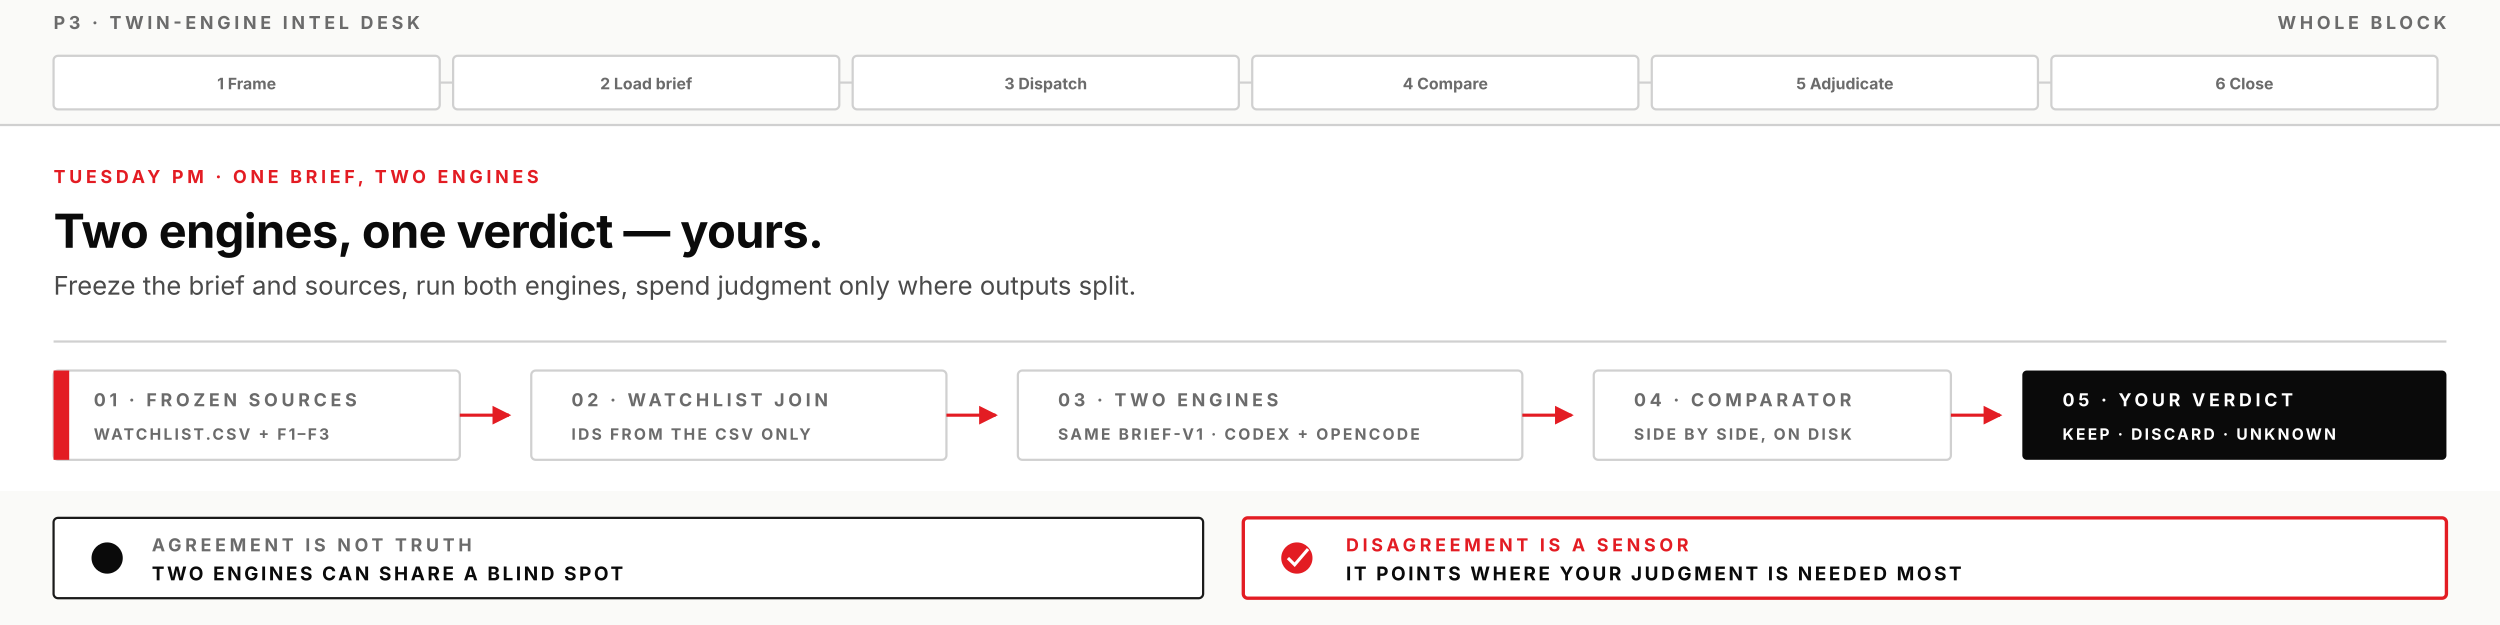
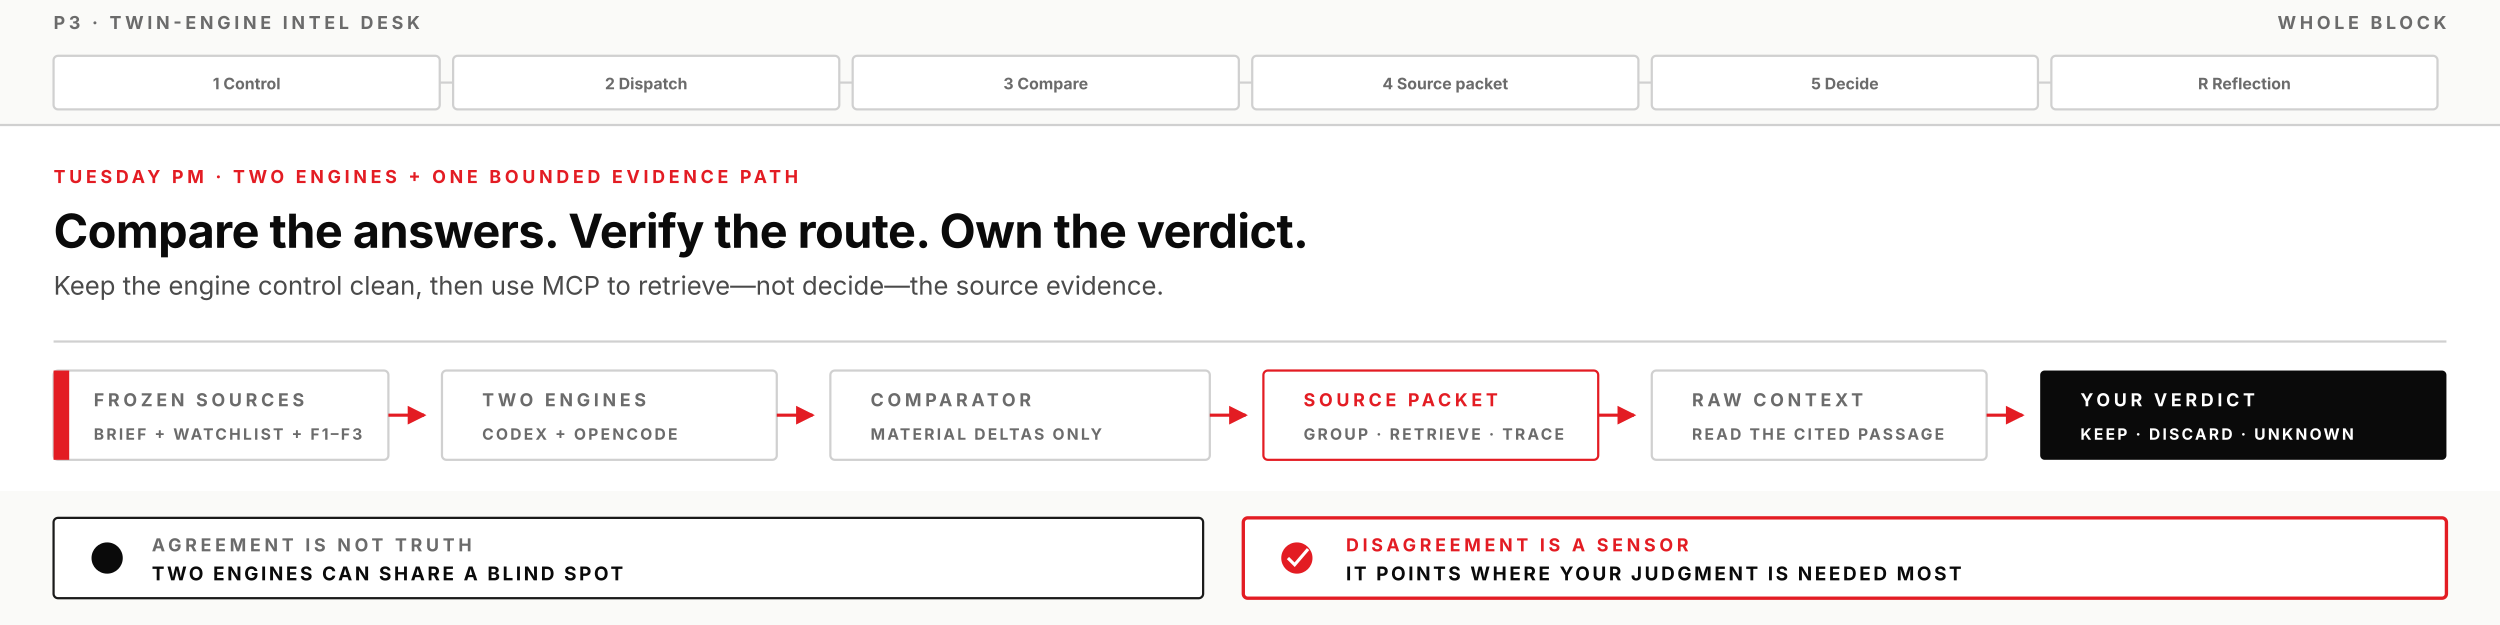
<svg xmlns="http://www.w3.org/2000/svg" viewBox="0 0 1120 280" role="img" aria-labelledby="title-p3-overview">
  <defs>
    <marker id="arrow" viewBox="0 0 8 8" refX="7" refY="4" markerWidth="6" markerHeight="6" orient="auto-start-reverse">
      <path d="M0 0 8 4 0 8Z" fill="#0A0A0A" />
    </marker>
    <marker id="arrow-red" viewBox="0 0 8 8" refX="7" refY="4" markerWidth="6" markerHeight="6" orient="auto-start-reverse">
      <path d="M0 0 8 4 0 8Z" fill="#E31C23" />
    </marker>
    <style>
      text { font-family: system-ui, "Inter", "Helvetica Neue", Arial, sans-serif; fill: #0A0A0A; }
      .micro { font-size: 8px; font-weight: 650; letter-spacing: 1.65px; }
      .tiny { font-size: 7px; font-weight: 650; letter-spacing: 1px; }
      .railtext { font-size: 7.1px; font-weight: 650; }
      .title { font-size: 21px; font-weight: 680; letter-spacing: -0.25px; }
      .purpose { font-size: 11.5px; font-weight: 430; fill: #4A4A4A; }
      .caption { font-size: 8.5px; font-weight: 650; letter-spacing: 1.15px; }
      .body { font-size: 9.5px; font-weight: 520; }
      .muted { fill: #6B6B6B; }
      .white { fill: #FFFFFF; }
      .red { fill: #E31C23; }
      .gold { fill: #A58650; }
      .line { fill: none; stroke: #0A0A0A; stroke-width: 1.35; vector-effect: non-scaling-stroke; }
      .hair { fill: none; stroke: #D0D0D0; stroke-width: 1; vector-effect: non-scaling-stroke; }
      .redline { fill: none; stroke: #E31C23; stroke-width: 1.4; vector-effect: non-scaling-stroke; }
      .goldline { fill: none; stroke: #A58650; stroke-width: 1.35; vector-effect: non-scaling-stroke; }
      .dash { stroke-dasharray: 5 4; }
    </style>
  </defs>
  <rect width="1120" height="280" fill="#FFFFFF" />
  <rect x="0" y="0" width="1120" height="56" fill="#FAFAF8" />
  <text x="24" y="13" class="micro muted">P3 · TWIN-ENGINE INTEL DESK</text>
  <text x="1096" y="13" class="micro muted" text-anchor="end">WHOLE BLOCK</text>
  <path d="M110.5 37H1005.5" class="hair" />
  <rect x="24" y="25" width="173" height="24" rx="2" fill="#FFFFFF" stroke="#D0D0D0" stroke-width="1" />
-   <text x="110.5" y="40" class="railtext muted" text-anchor="middle">1 Frame</text>
+   <text x="110.5" y="40" class="railtext muted" text-anchor="middle">1 Control</text>
  <rect x="203" y="25" width="173" height="24" rx="2" fill="#FFFFFF" stroke="#D0D0D0" stroke-width="1" />
-   <text x="289.5" y="40" class="railtext muted" text-anchor="middle">2 Load brief</text>
+   <text x="289.5" y="40" class="railtext muted" text-anchor="middle">2 Dispatch</text>
  <rect x="382" y="25" width="173" height="24" rx="2" fill="#FFFFFF" stroke="#D0D0D0" stroke-width="1" />
-   <text x="468.5" y="40" class="railtext muted" text-anchor="middle">3 Dispatch</text>
+   <text x="468.5" y="40" class="railtext muted" text-anchor="middle">3 Compare</text>
  <rect x="561" y="25" width="173" height="24" rx="2" fill="#FFFFFF" stroke="#D0D0D0" stroke-width="1" />
-   <text x="647.5" y="40" class="railtext muted" text-anchor="middle">4 Compare</text>
+   <text x="647.5" y="40" class="railtext muted" text-anchor="middle">4 Source packet</text>
  <rect x="740" y="25" width="173" height="24" rx="2" fill="#FFFFFF" stroke="#D0D0D0" stroke-width="1" />
-   <text x="826.5" y="40" class="railtext muted" text-anchor="middle">5 Adjudicate</text>
+   <text x="826.5" y="40" class="railtext muted" text-anchor="middle">5 Decide</text>
  <rect x="919" y="25" width="173" height="24" rx="2" fill="#FFFFFF" stroke="#D0D0D0" stroke-width="1" />
-   <text x="1005.5" y="40" class="railtext muted" text-anchor="middle">6 Close</text>
+   <text x="1005.5" y="40" class="railtext muted" text-anchor="middle">R Reflection</text>
  <path d="M0 56H1120" class="hair" />
-   <text x="24" y="82" class="micro red">TUESDAY PM · ONE BRIEF, TWO ENGINES</text>
-   <text x="24" y="111" class="title">Two engines, one verdict — yours.</text>
-   <text x="24" y="132" class="purpose">Freeze the brief and sources, run both engines, spend judgment only where outputs split.</text>
+   <text x="24" y="82" class="micro red">TUESDAY PM · TWO ENGINES + ONE BOUNDED EVIDENCE PATH</text>
+   <text x="24" y="111" class="title">Compare the answers. Verify the route. Own the verdict.</text>
+   <text x="24" y="132" class="purpose">Keep the engine control clean, then use MCP to retrieve—not decide—the source evidence.</text>
  <path d="M24 153H1096" class="hair" />
-   <g aria-label="Five phases from frozen sources to your verdict">
-     <rect x="24" y="166" width="182" height="40" rx="2" fill="#FFFFFF" stroke="#D0D0D0" />
+   <g aria-label="Six-part flow from frozen sources through bounded MCP verification to the operator's verdict">
+     <rect x="24" y="166" width="150" height="40" rx="2" fill="#FFFFFF" stroke="#D0D0D0" />
    <rect x="24" y="166" width="7" height="40" fill="#E31C23" />
-     <text x="42" y="182" class="micro muted">01 · FROZEN SOURCES</text>
-     <text x="42" y="197" class="tiny muted">WATCHLIST.CSV + F1–F3</text>
-     <path d="M206 186H228" class="redline" marker-end="url(#arrow-red)" />
-     <rect x="238" y="166" width="186" height="40" rx="2" fill="#FFFFFF" stroke="#D0D0D0" />
-     <text x="256" y="182" class="micro muted">02 · WATCHLIST JOIN</text>
-     <text x="256" y="197" class="tiny muted">IDS FROM THE CSV ONLY</text>
-     <path d="M424 186H446" class="redline" marker-end="url(#arrow-red)" />
-     <rect x="456" y="166" width="226" height="40" rx="2" fill="#FFFFFF" stroke="#D0D0D0" />
-     <text x="474" y="182" class="micro muted">03 · TWO ENGINES</text>
-     <text x="474" y="197" class="tiny muted">SAME BRIEF-V1 · CODEX + OPENCODE</text>
-     <path d="M682 186H704" class="redline" marker-end="url(#arrow-red)" />
-     <rect x="714" y="166" width="160" height="40" rx="2" fill="#FFFFFF" stroke="#D0D0D0" />
-     <text x="732" y="182" class="micro muted">04 · COMPARATOR</text>
-     <text x="732" y="197" class="tiny muted">SIDE BY SIDE, ON DISK</text>
-     <path d="M874 186H896" class="redline" marker-end="url(#arrow-red)" />
-     <rect x="906" y="166" width="190" height="40" rx="2" fill="#0A0A0A" />
-     <text x="924" y="182" class="micro white">05 · YOUR VERDICT</text>
-     <text x="924" y="197" class="tiny white">KEEP · DISCARD · UNKNOWN</text>
+     <text x="42" y="182" class="micro muted">FROZEN SOURCES</text>
+     <text x="42" y="197" class="tiny muted">BRIEF + WATCHLIST + F1–F3</text>
+     <path d="M174 186H190" class="redline" marker-end="url(#arrow-red)" />
+     <rect x="198" y="166" width="150" height="40" rx="2" fill="#FFFFFF" stroke="#D0D0D0" />
+     <text x="216" y="182" class="micro muted">TWO ENGINES</text>
+     <text x="216" y="197" class="tiny muted">CODEX + OPENCODE</text>
+     <path d="M348 186H364" class="redline" marker-end="url(#arrow-red)" />
+     <rect x="372" y="166" width="170" height="40" rx="2" fill="#FFFFFF" stroke="#D0D0D0" />
+     <text x="390" y="182" class="micro muted">COMPARATOR</text>
+     <text x="390" y="197" class="tiny muted">MATERIAL DELTAS ONLY</text>
+     <path d="M542 186H558" class="redline" marker-end="url(#arrow-red)" />
+     <rect x="566" y="166" width="150" height="40" rx="2" fill="#FFFFFF" stroke="#E31C23" />
+     <text x="584" y="182" class="micro red">SOURCE PACKET</text>
+     <text x="584" y="197" class="tiny muted">GROUP · RETRIEVE · TRACE</text>
+     <path d="M716 186H732" class="redline" marker-end="url(#arrow-red)" />
+     <rect x="740" y="166" width="150" height="40" rx="2" fill="#FFFFFF" stroke="#D0D0D0" />
+     <text x="758" y="182" class="micro muted">RAW CONTEXT</text>
+     <text x="758" y="197" class="tiny muted">READ THE CITED PASSAGE</text>
+     <path d="M890 186H906" class="redline" marker-end="url(#arrow-red)" />
+     <rect x="914" y="166" width="182" height="40" rx="2" fill="#0A0A0A" />
+     <text x="932" y="182" class="micro white">YOUR VERDICT</text>
+     <text x="932" y="197" class="tiny white">KEEP · DISCARD · UNKNOWN</text>
  </g>
  <rect x="0" y="220" width="1120" height="60" fill="#FAFAF8" />
  <rect x="24" y="232" width="515" height="36" rx="2" fill="#FFFFFF" stroke="#1A1A1A" />
  <circle cx="48" cy="250" r="7" fill="#0A0A0A" />
  <text x="68" y="247" class="micro muted">AGREEMENT IS NOT TRUTH</text>
  <text x="68" y="260" class="caption">TWO ENGINES CAN SHARE A BLIND SPOT</text>
  <rect x="557" y="232" width="539" height="36" rx="2" fill="#FFFFFF" stroke="#E31C23" stroke-width="1.5" />
  <circle cx="581" cy="250" r="7" fill="#E31C23" />
  <path d="M577 250l3 3 6-7" fill="none" stroke="#FFFFFF" stroke-width="1.4" />
  <text x="603" y="247" class="micro red">DISAGREEMENT IS A SENSOR</text>
  <text x="603" y="260" class="caption">IT POINTS WHERE YOUR JUDGMENT IS NEEDED MOST</text>
</svg>
